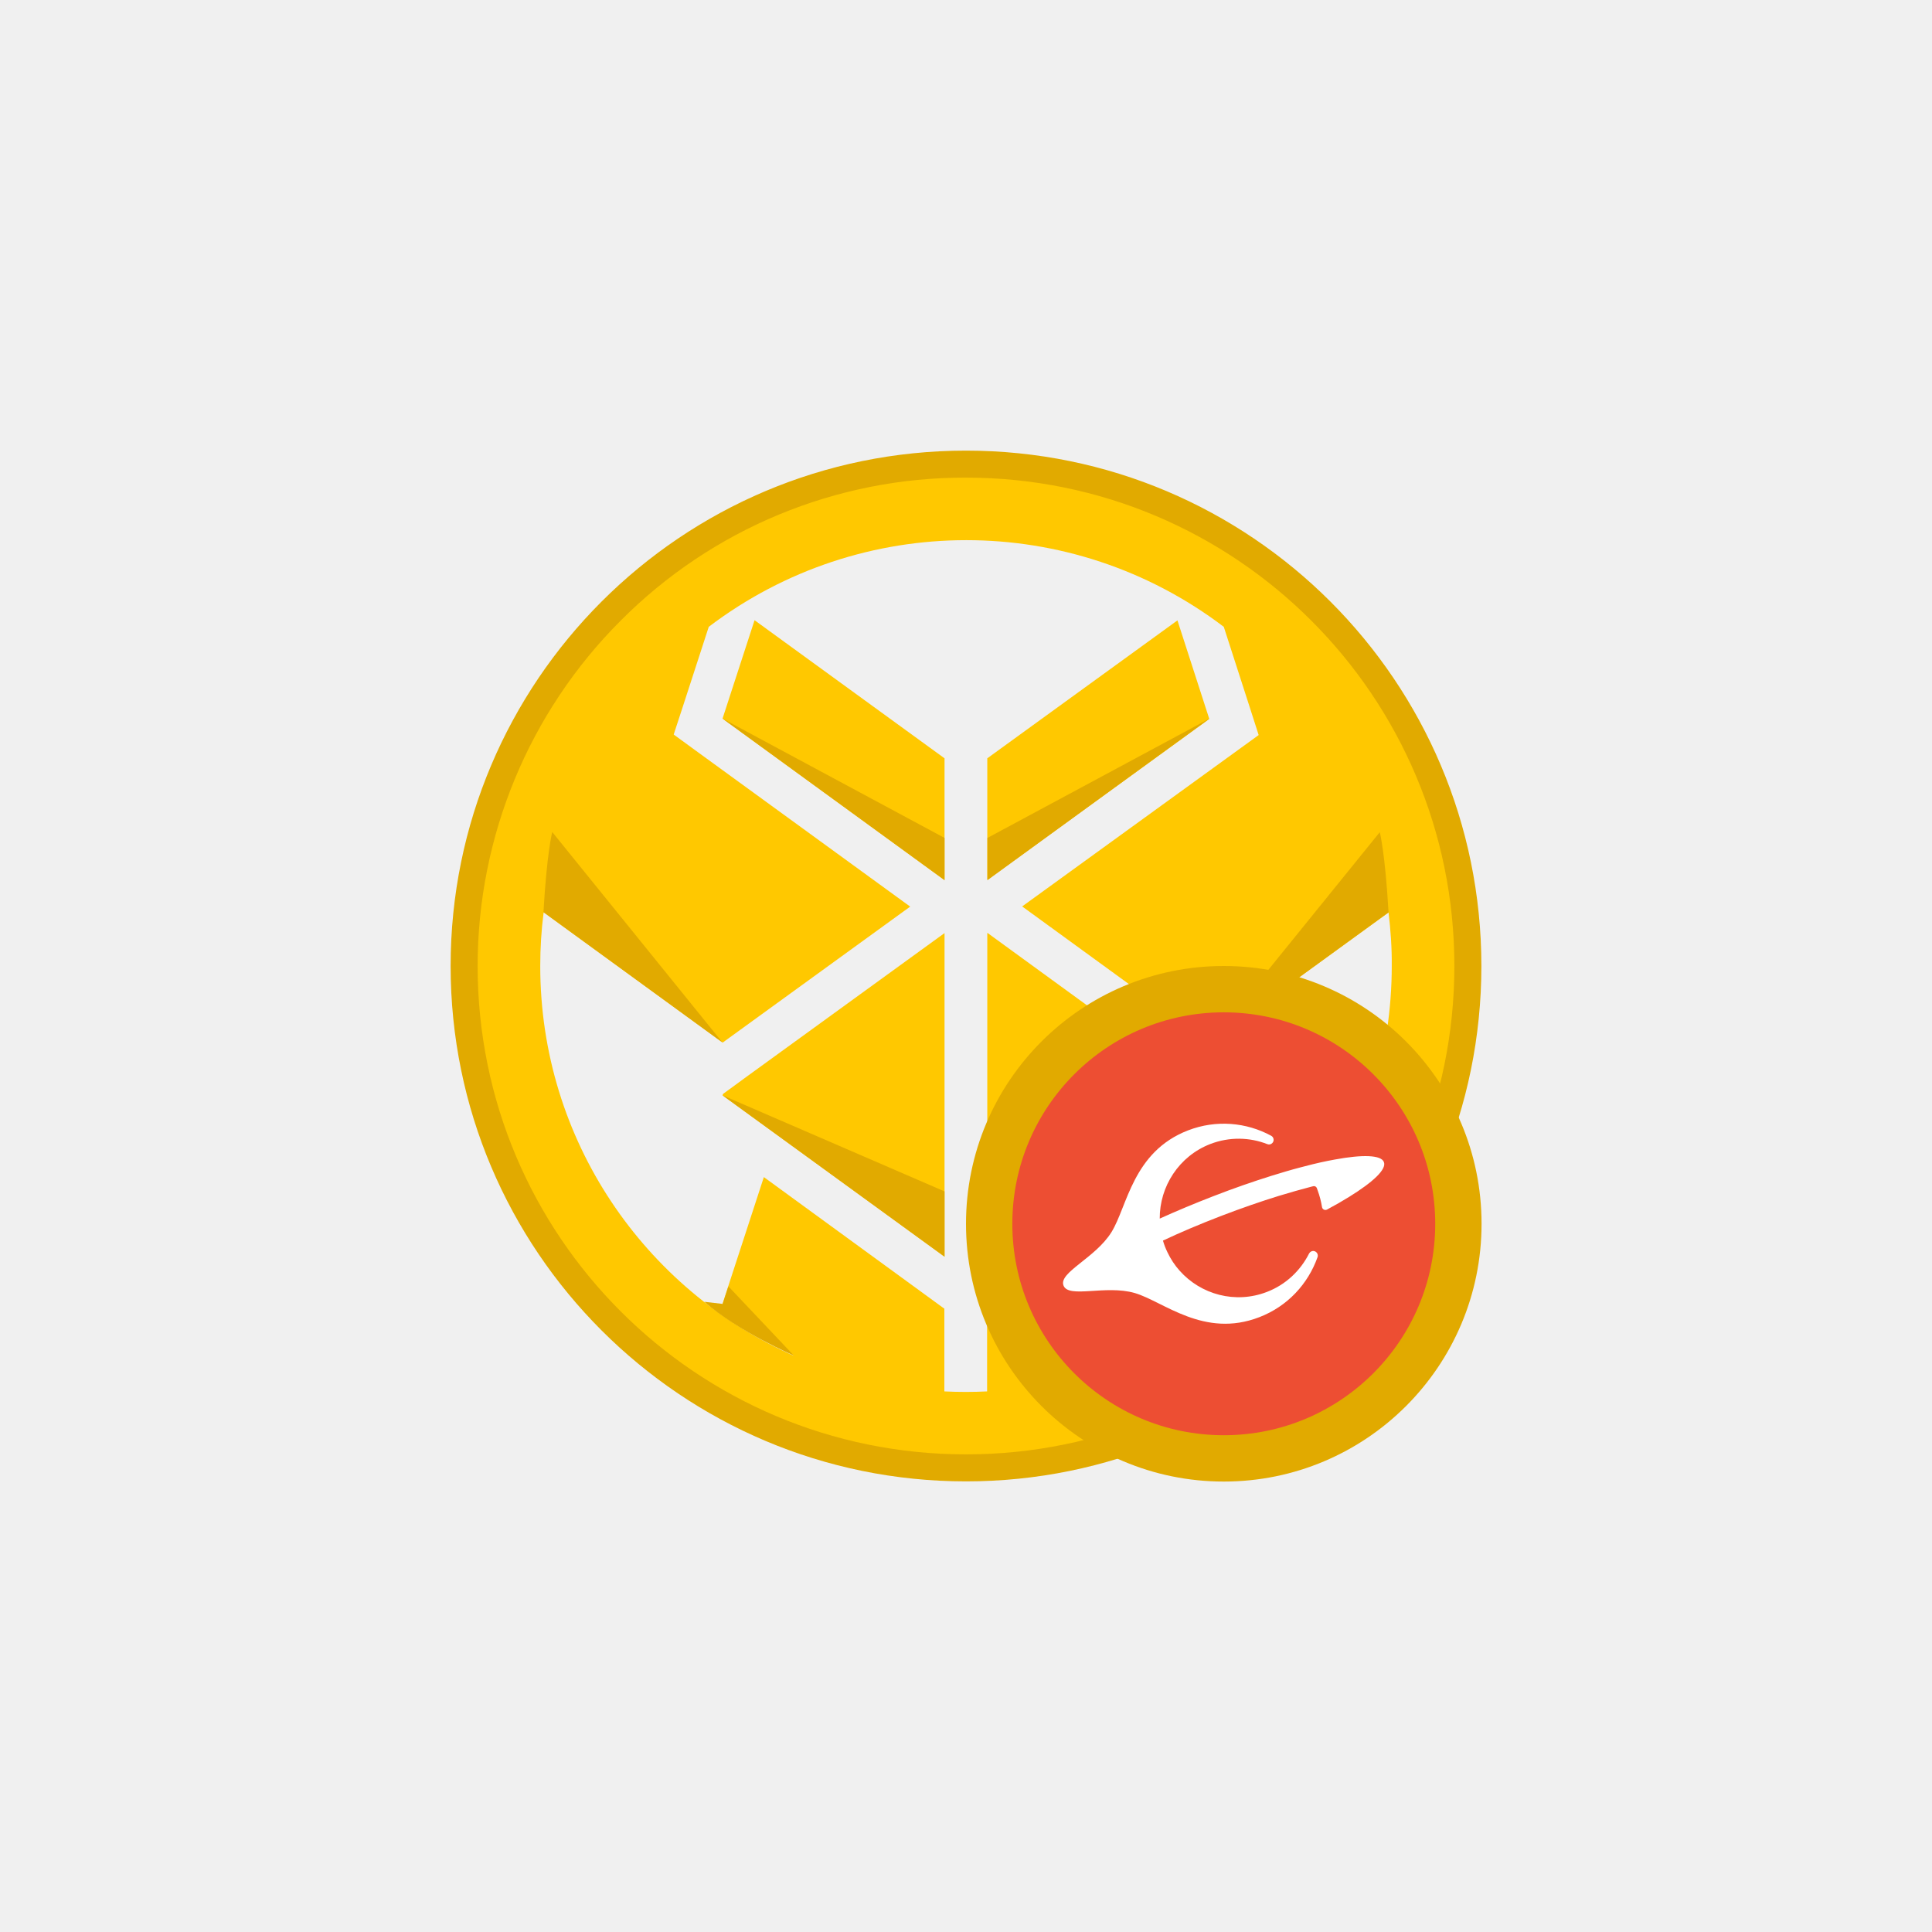
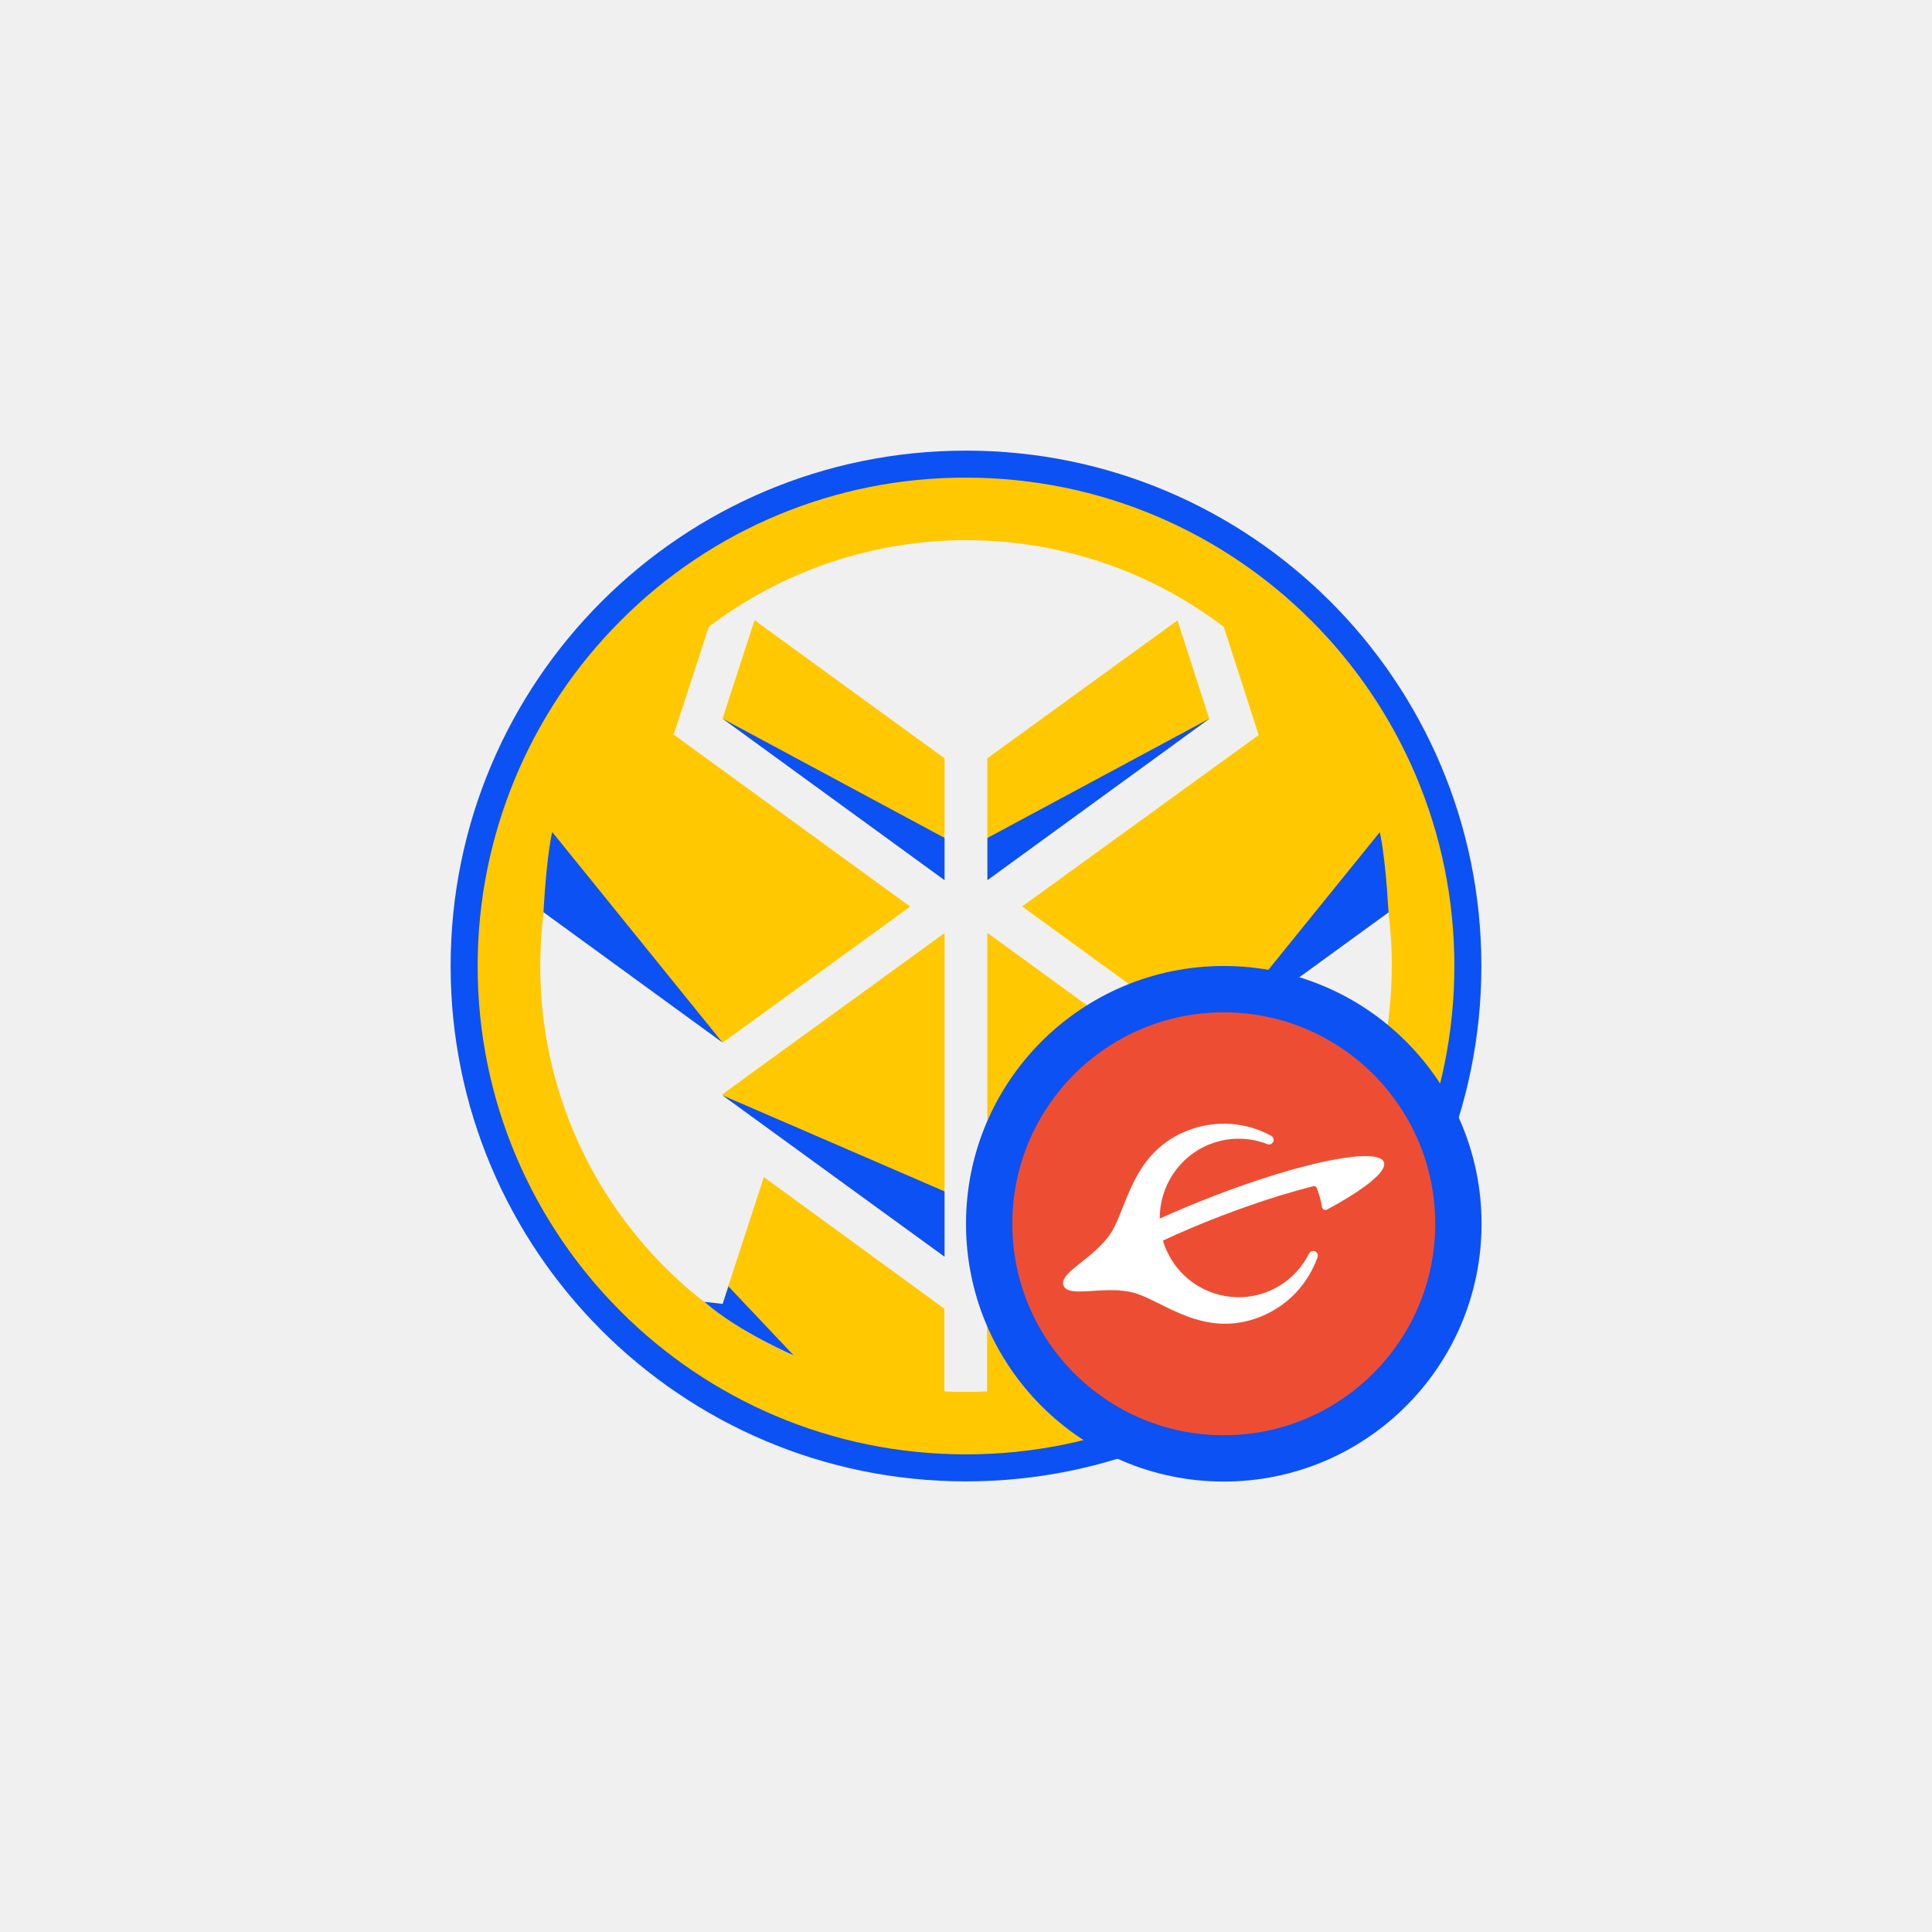
<svg xmlns="http://www.w3.org/2000/svg" version="1.1" id="katman_1" x="0px" y="0px" viewBox="0 0 1080 1080" style="enable-background:new 0 0 1080 1080;" xml:space="preserve">
  <style type="text/css">
	.st0{fill:#FFC800;}
- 	.st1{fill:#E1AA00;}
+ 	.st1{fill:#0c51f3;}
	.st2{fill:#ED4E33;}
	.st3{fill:#FFFFFF;}
</style>
  <polygon class="st0" points="421.8,346.7 403.9,401.7 528,492 528,491.9 528,423.9 528,423.9 " />
  <polygon class="st0" points="658.2,346.8 551.9,423.9 551.9,491.9 676,401.9 " />
  <polygon class="st0" points="404.2,611.5 403.9,612.3 528,702.5 528,702.5 528,521.6 417.6,601.7 " />
  <polygon class="st0" points="662.2,601.7 552,521.5 551.9,521.6 551.9,702.5 676,612.4 675.7,611.5 " />
  <path class="st0" d="M802.7,429c-11.8-28-28-53.9-48.1-76.7c-1.6-1.9-3.3-3.7-5-5.5c-2.6-2.8-5.3-5.6-8-8.4  C630.4,227,450,226.9,338.6,338.1c-0.1,0.1-0.2,0.2-0.2,0.2c-2.7,2.7-5.3,5.5-7.9,8.3c-1.6,1.8-3.2,3.5-4.8,5.4  c-103.7,118.4-91.8,298.6,26.6,402.3s298.6,91.8,402.3-26.6C826.5,645.6,845.2,529.6,802.7,429L802.7,429z M636.3,757.7l39.7-28.8  L653,658l-87.5,63.5l-13.7,9.9v46.4c-3.9,0.2-7.9,0.3-11.9,0.3s-8-0.1-12-0.3v-46.4l-0.1,0.1l-13.7-10L427,658l-23.1,70.8l39.9,29.1  C360.3,720.9,302,637.3,302,540c0-10,0.6-20,1.9-30l100.1,72.8l104.8-76l-118.5-86.2l-13.7-10l5.3-16.2l14.3-44  c85.1-64.6,202.8-64.6,287.9,0l14.3,44.3l5.2,16.2l-13.8,10l-118.4,85.8L676,582.8l100.2-72.7c1.2,9.9,1.9,19.9,1.8,29.9  C778,637.2,719.8,720.8,636.3,757.7z" />
  <path class="st1" d="M540,267c150.8,0,273,122.2,273,273c0,150.8-122.2,273-273,273S267,690.8,267,540c0-72.4,28.7-141.8,79.9-193  C398,295.6,467.5,266.8,540,267 M540,251.9c-159.1,0-288.1,129-288.1,288.1s129,288.1,288.1,288.1s288.1-129,288.1-288.1  S699.1,251.9,540,251.9L540,251.9z" />
  <path class="st1" d="M672.8,719.1l-36.5,38.6c0,0,30.6-13.1,50-30l-10.3,1.2L672.8,719.1z" />
  <path class="st1" d="M407.2,719.1l36.5,38.6c0,0-30.6-13.1-50-30l10.3,1.2L407.2,719.1z" />
  <path class="st1" d="M403.9,582.8l-95.2-117.7c0,0-3,11.4-4.9,44.8L403.9,582.8z" />
  <path class="st1" d="M676.1,582.8l95.2-117.6c0,0,3,11.4,4.9,44.8L676.1,582.8z" />
  <polygon class="st1" points="403.9,612.3 528,666 528,702.5 " />
  <polygon class="st1" points="676.1,612.3 552,666 552,702.5 " />
  <polygon class="st1" points="528,468.4 403.9,401.7 528,492 " />
  <polygon class="st1" points="552,468.4 676.1,401.7 552,492 " />
  <circle class="st1" cx="684.1" cy="684.1" r="144.1" />
  <circle class="st2" cx="684.1" cy="684.1" r="118.2" />
  <path class="st3" d="M664.1,631.9c-31,12-33.9,42.6-42.8,56.9c-9,14.5-29.6,22.5-26.8,29.8c2.8,7.4,23.5-0.5,39.8,4.2  c16.1,4.7,38.7,25.5,69.7,13.5c15.8-6.1,27.2-18.6,32.5-33.5c0.6-1.6-0.5-3.3-2.2-3.5c-1-0.1-2,0.5-2.5,1.4  c-4.8,9.5-12.9,17.4-23.6,21.5c-17.6,6.8-36.9,1.5-48.8-11.9c-2.7-3-5-6.5-6.8-10.3c-0.5-1.1-1-2.1-1.4-3.2  c-0.4-1.1-0.8-2.2-1.1-3.3c9.3-4.4,20.1-9,32.3-13.7c12-4.6,22.8-8.3,32.5-11.3c6.6-2,12.6-3.7,18-5.1c0.4-0.1,0.8-0.2,1.2-0.3  c0.8-0.2,1.7,0.2,2,1l0,0c0.2,0.5,0.3,0.9,0.5,1.4c1.1,3,1.9,6.1,2.4,9.2c0.2,1.4,1.7,2.1,2.9,1.4c4.5-2.4,8.5-4.7,12.2-7  c13.6-8.4,21.1-15.5,19.5-19.5c-1.5-4-11.9-4.3-27.5-1.4c-5,0.9-10.5,2.1-16.5,3.7c-1,0.3-2.1,0.5-3.1,0.8c-5,1.3-10.3,2.9-15.8,4.6  c-10.2,3.2-21.2,7-32.5,11.4c-10.6,4.1-20.6,8.3-29.9,12.5c-0.1-17.9,10.7-34.9,28.3-41.7c10.7-4.1,22-3.8,31.9,0.1  c1,0.4,2.1,0.1,2.8-0.7c1.1-1.2,0.8-3.2-0.7-4C696.8,627.4,679.9,625.8,664.1,631.9z" />
</svg>
